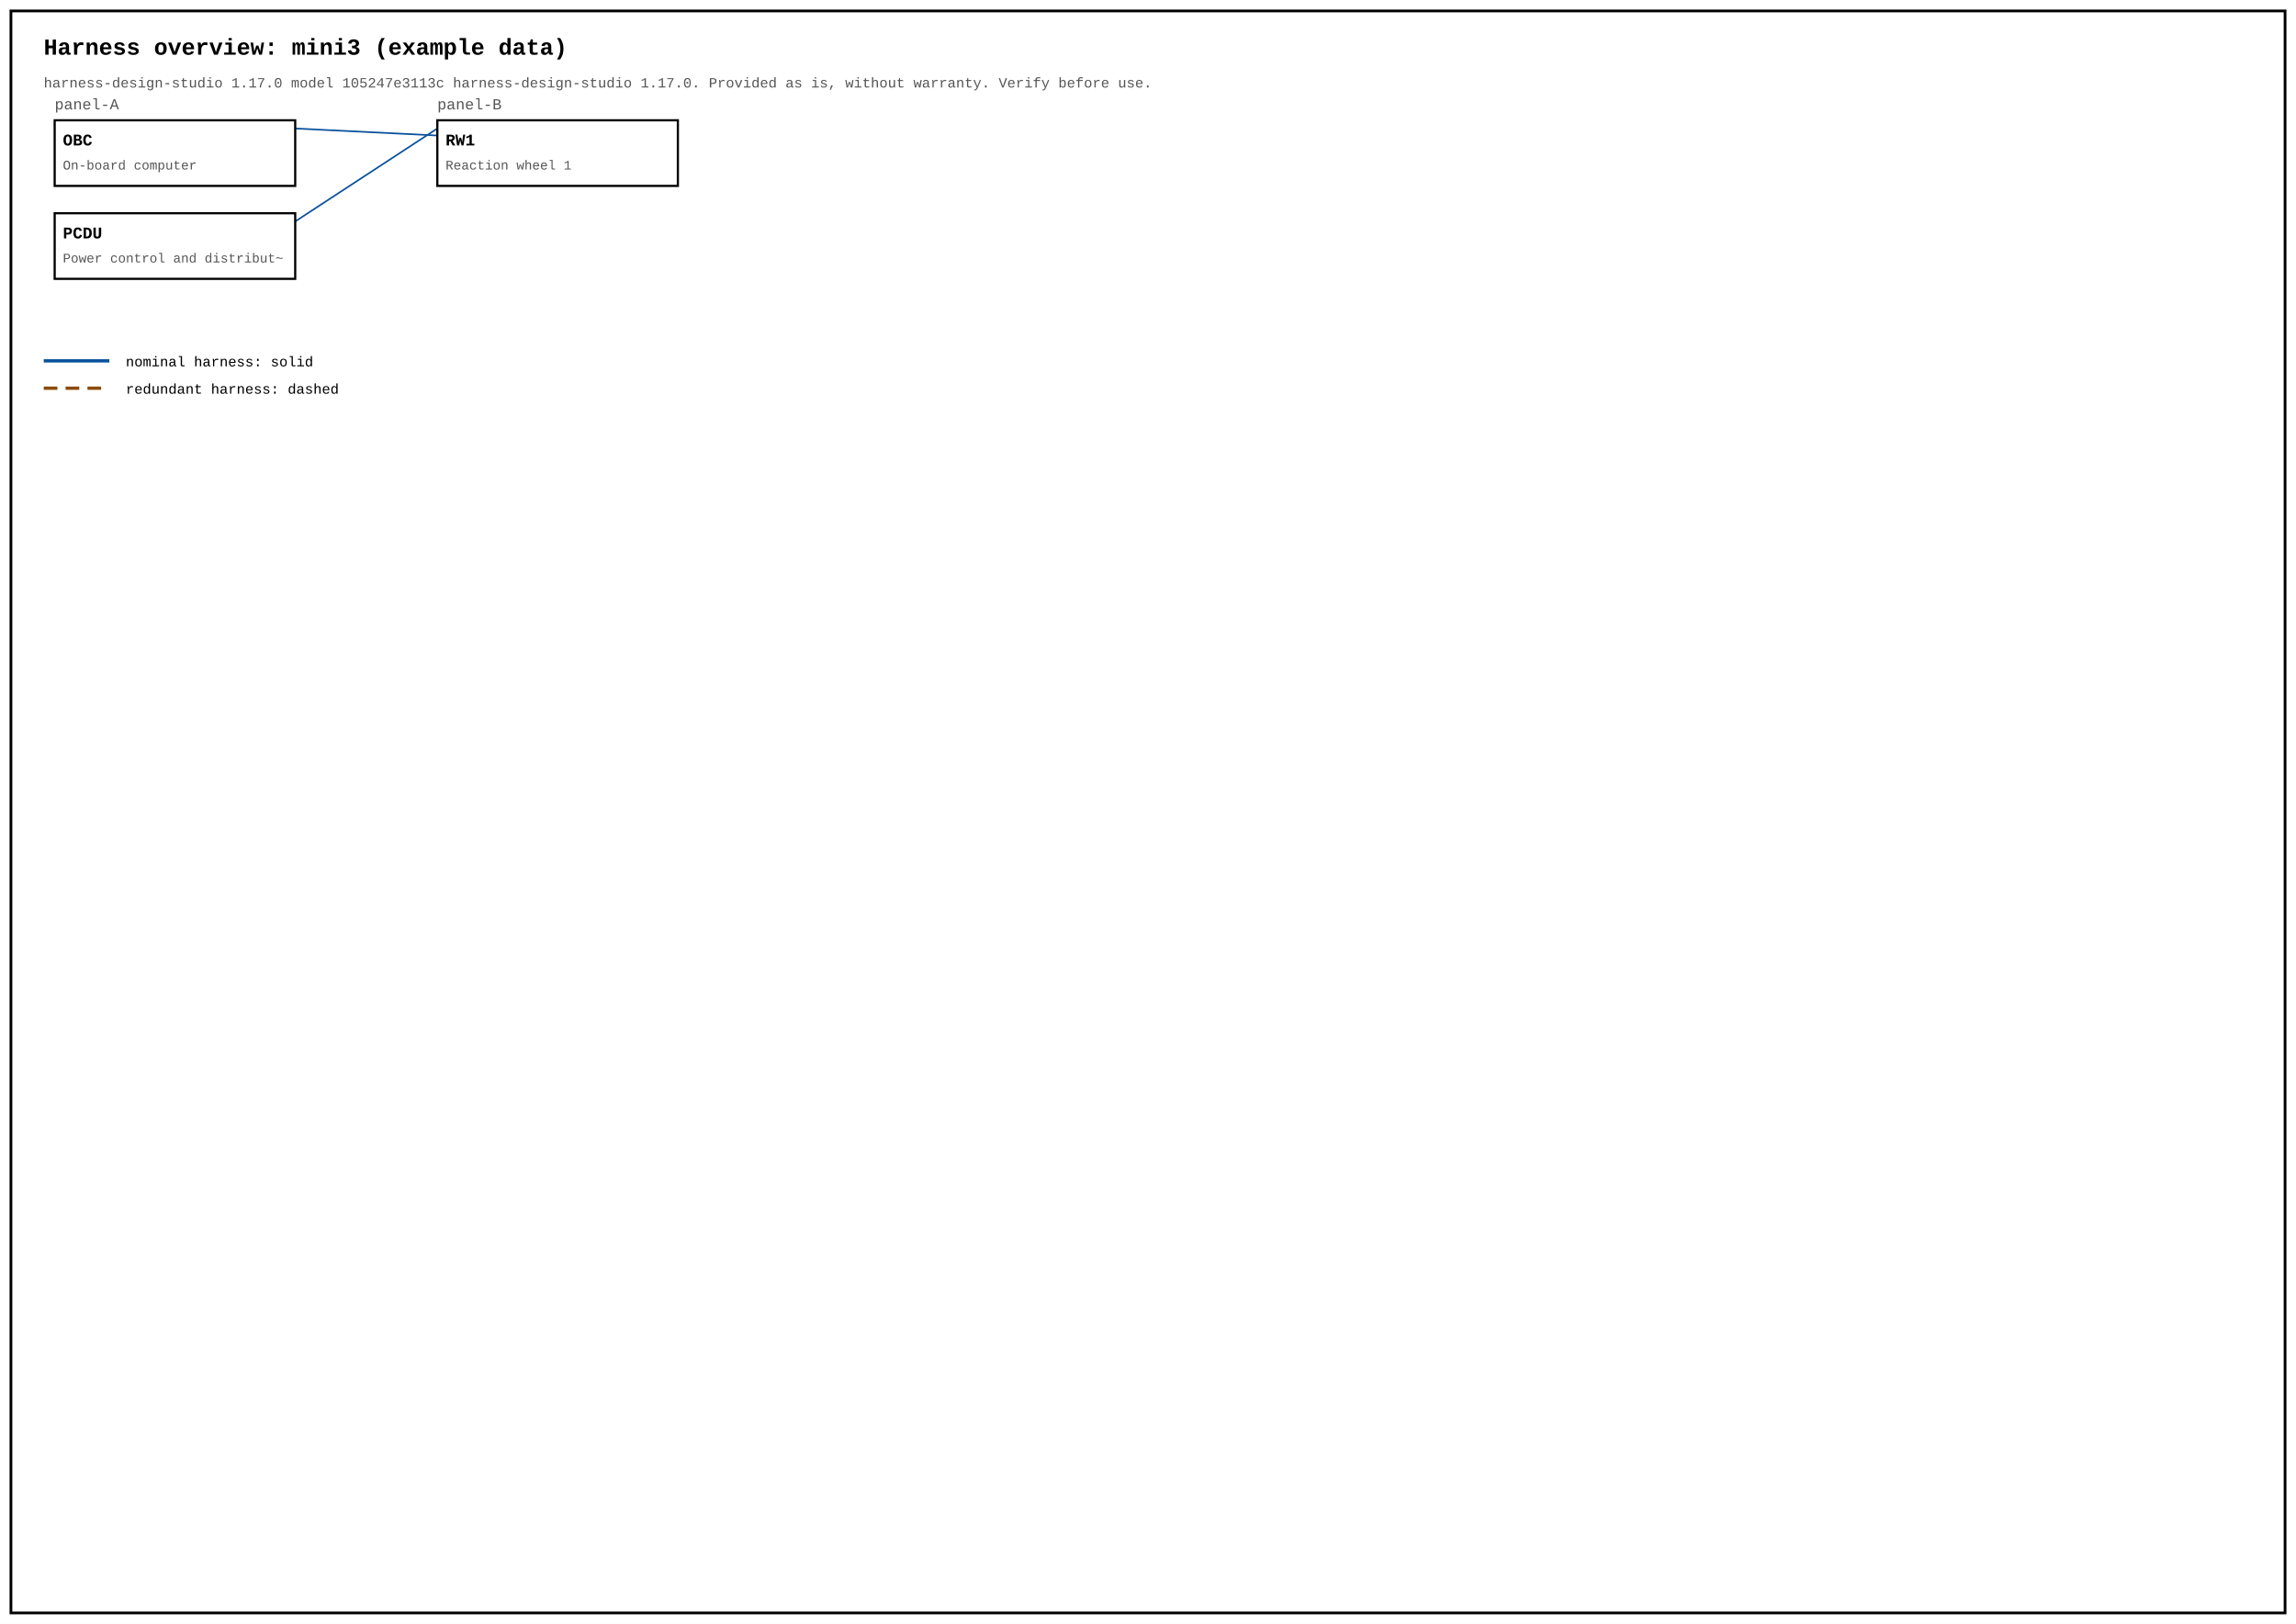
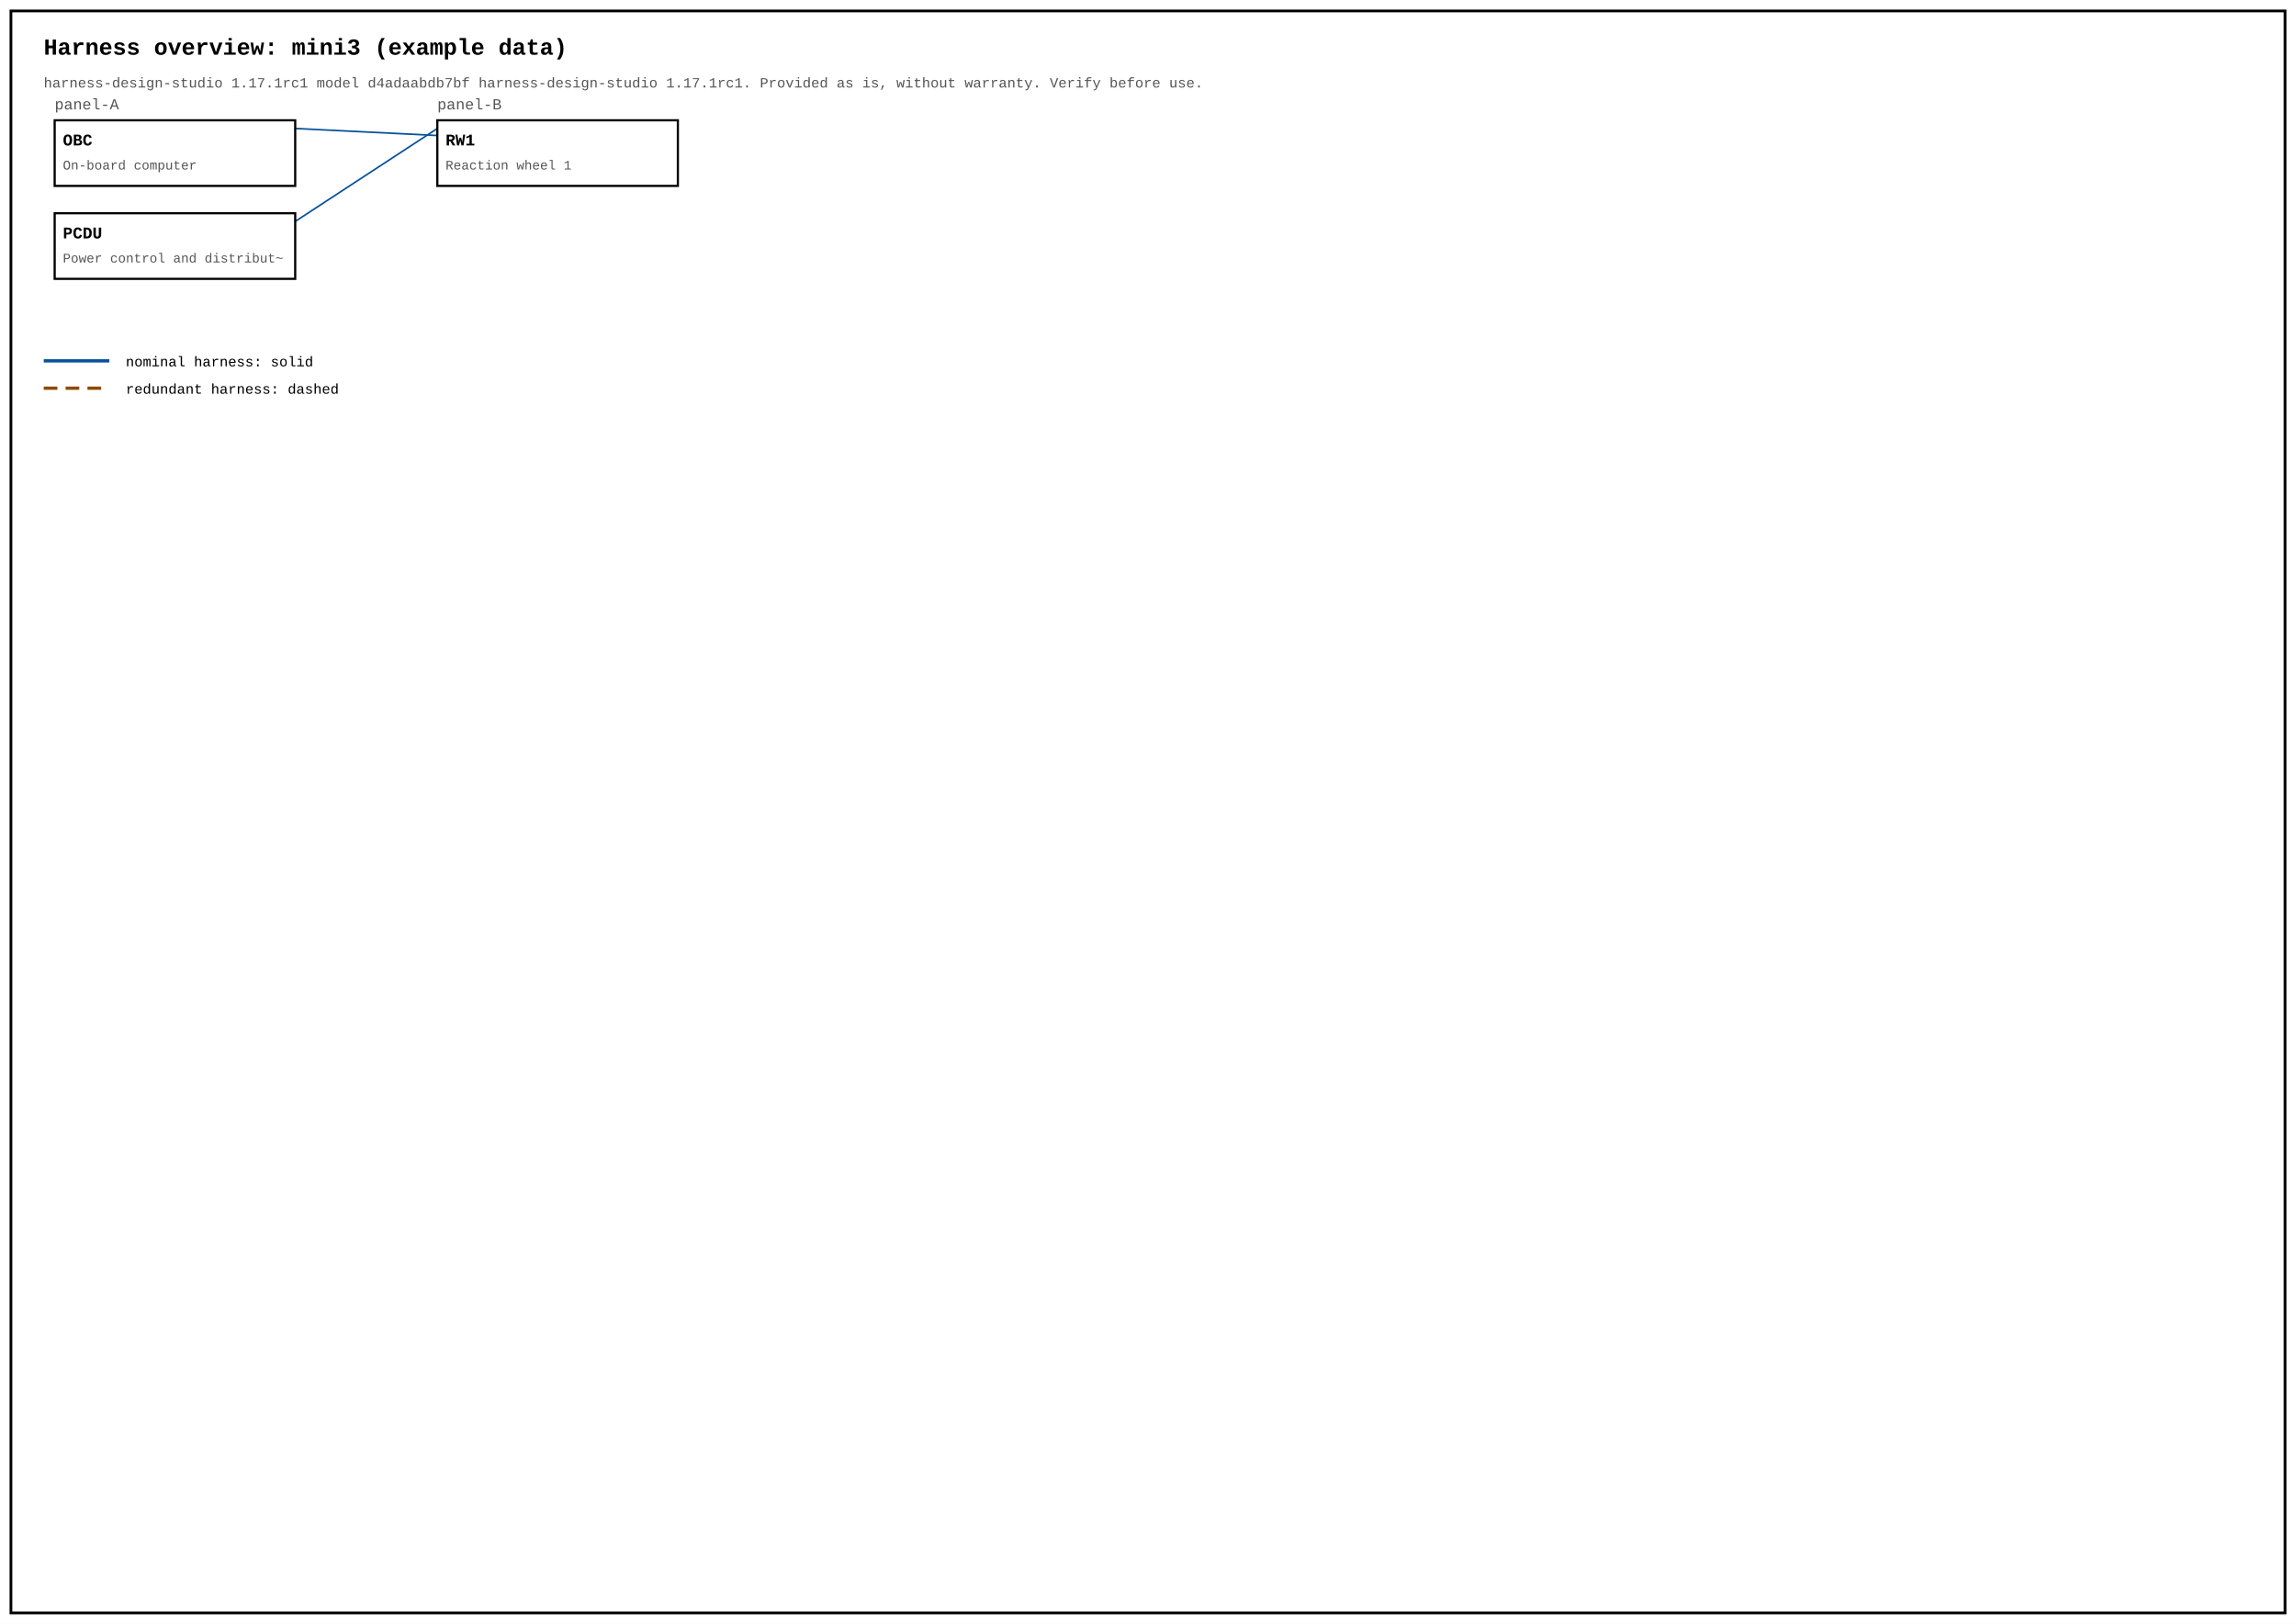
<svg xmlns="http://www.w3.org/2000/svg" width="420mm" height="297mm" viewBox="0 0 420 297" font-family="Courier New, Courier, monospace">
  <rect x="0" y="0" width="420" height="297" fill="#ffffff" />
  <rect x="2" y="2" width="416" height="293" fill="none" stroke="#000000" stroke-width="0.5" />
  <text x="8" y="10" font-size="4.2" font-weight="bold" text-anchor="start" fill="#000000">Harness overview: mini3 (example data)</text>
-   <text x="8" y="16" font-size="2.6" text-anchor="start" fill="#555555">harness-design-studio 1.17.0 model 105247e3113c   harness-design-studio 1.17.0. Provided as is, without warranty. Verify before use.</text>
+   <text x="8" y="16" font-size="2.6" text-anchor="start" fill="#555555">harness-design-studio 1.17.1rc1 model d4adaabdb7bf   harness-design-studio 1.17.1rc1. Provided as is, without warranty. Verify before use.</text>
  <text x="10" y="20" font-size="2.8" text-anchor="start" fill="#555555">panel-A</text>
  <text x="80" y="20" font-size="2.8" text-anchor="start" fill="#555555">panel-B</text>
  <line x1="54" y1="40.5" x2="80" y2="23.5" stroke="#08519c" stroke-width="0.3" />
  <line x1="54" y1="23.5" x2="80" y2="24.786" stroke="#08519c" stroke-width="0.3" />
  <rect x="10" y="22" width="44" height="12" fill="#ffffff" stroke="#000000" stroke-width="0.4" />
  <text x="11.5" y="26.6" font-size="3" font-weight="bold" text-anchor="start" fill="#000000">OBC</text>
  <text x="11.5" y="31" font-size="2.4" text-anchor="start" fill="#555555">On-board computer</text>
  <rect x="10" y="39" width="44" height="12" fill="#ffffff" stroke="#000000" stroke-width="0.4" />
  <text x="11.5" y="43.6" font-size="3" font-weight="bold" text-anchor="start" fill="#000000">PCDU</text>
  <text x="11.5" y="48" font-size="2.4" text-anchor="start" fill="#555555">Power control and distribut~</text>
  <rect x="80" y="22" width="44" height="12" fill="#ffffff" stroke="#000000" stroke-width="0.4" />
  <text x="81.5" y="26.6" font-size="3" font-weight="bold" text-anchor="start" fill="#000000">RW1</text>
  <text x="81.5" y="31" font-size="2.4" text-anchor="start" fill="#555555">Reaction wheel 1</text>
  <line x1="8" y1="66" x2="20" y2="66" stroke="#08519c" stroke-width="0.6" />
  <text x="23" y="67" font-size="2.6" text-anchor="start" fill="#000000">nominal harness: solid</text>
  <line x1="8" y1="71" x2="20" y2="71" stroke="#8c4a00" stroke-width="0.6" stroke-dasharray="2.5 1.5" />
  <text x="23" y="72" font-size="2.6" text-anchor="start" fill="#000000">redundant harness: dashed</text>
</svg>
